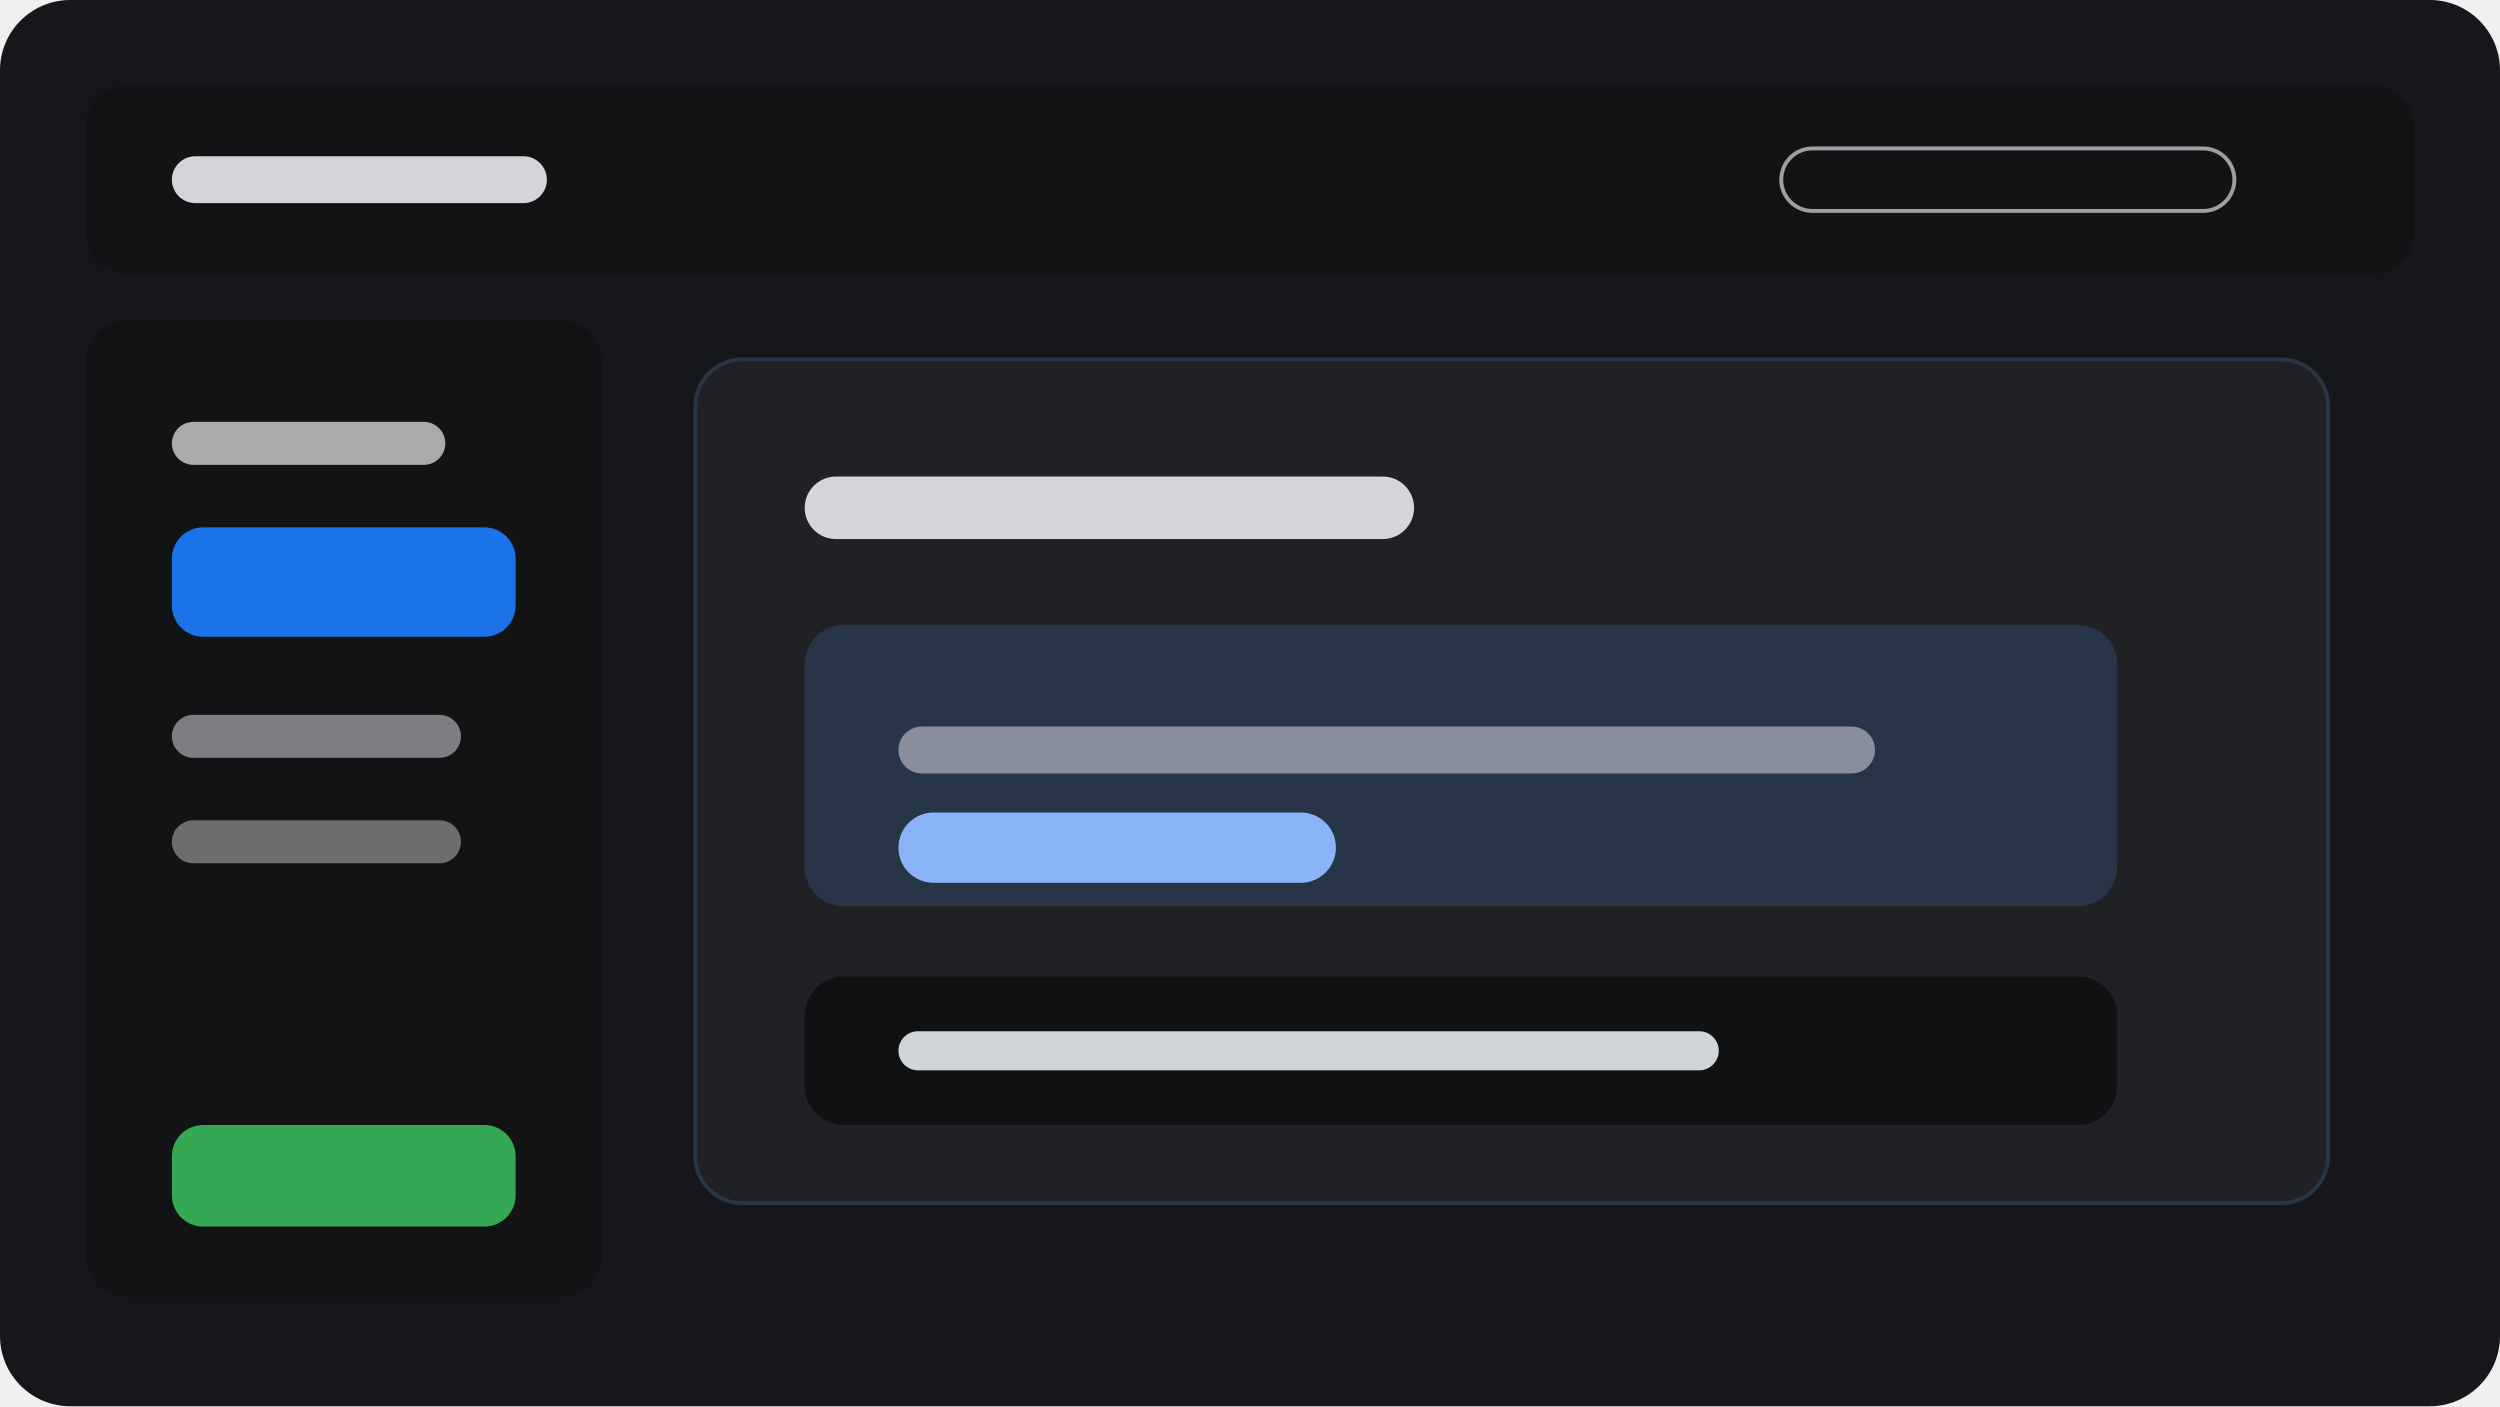
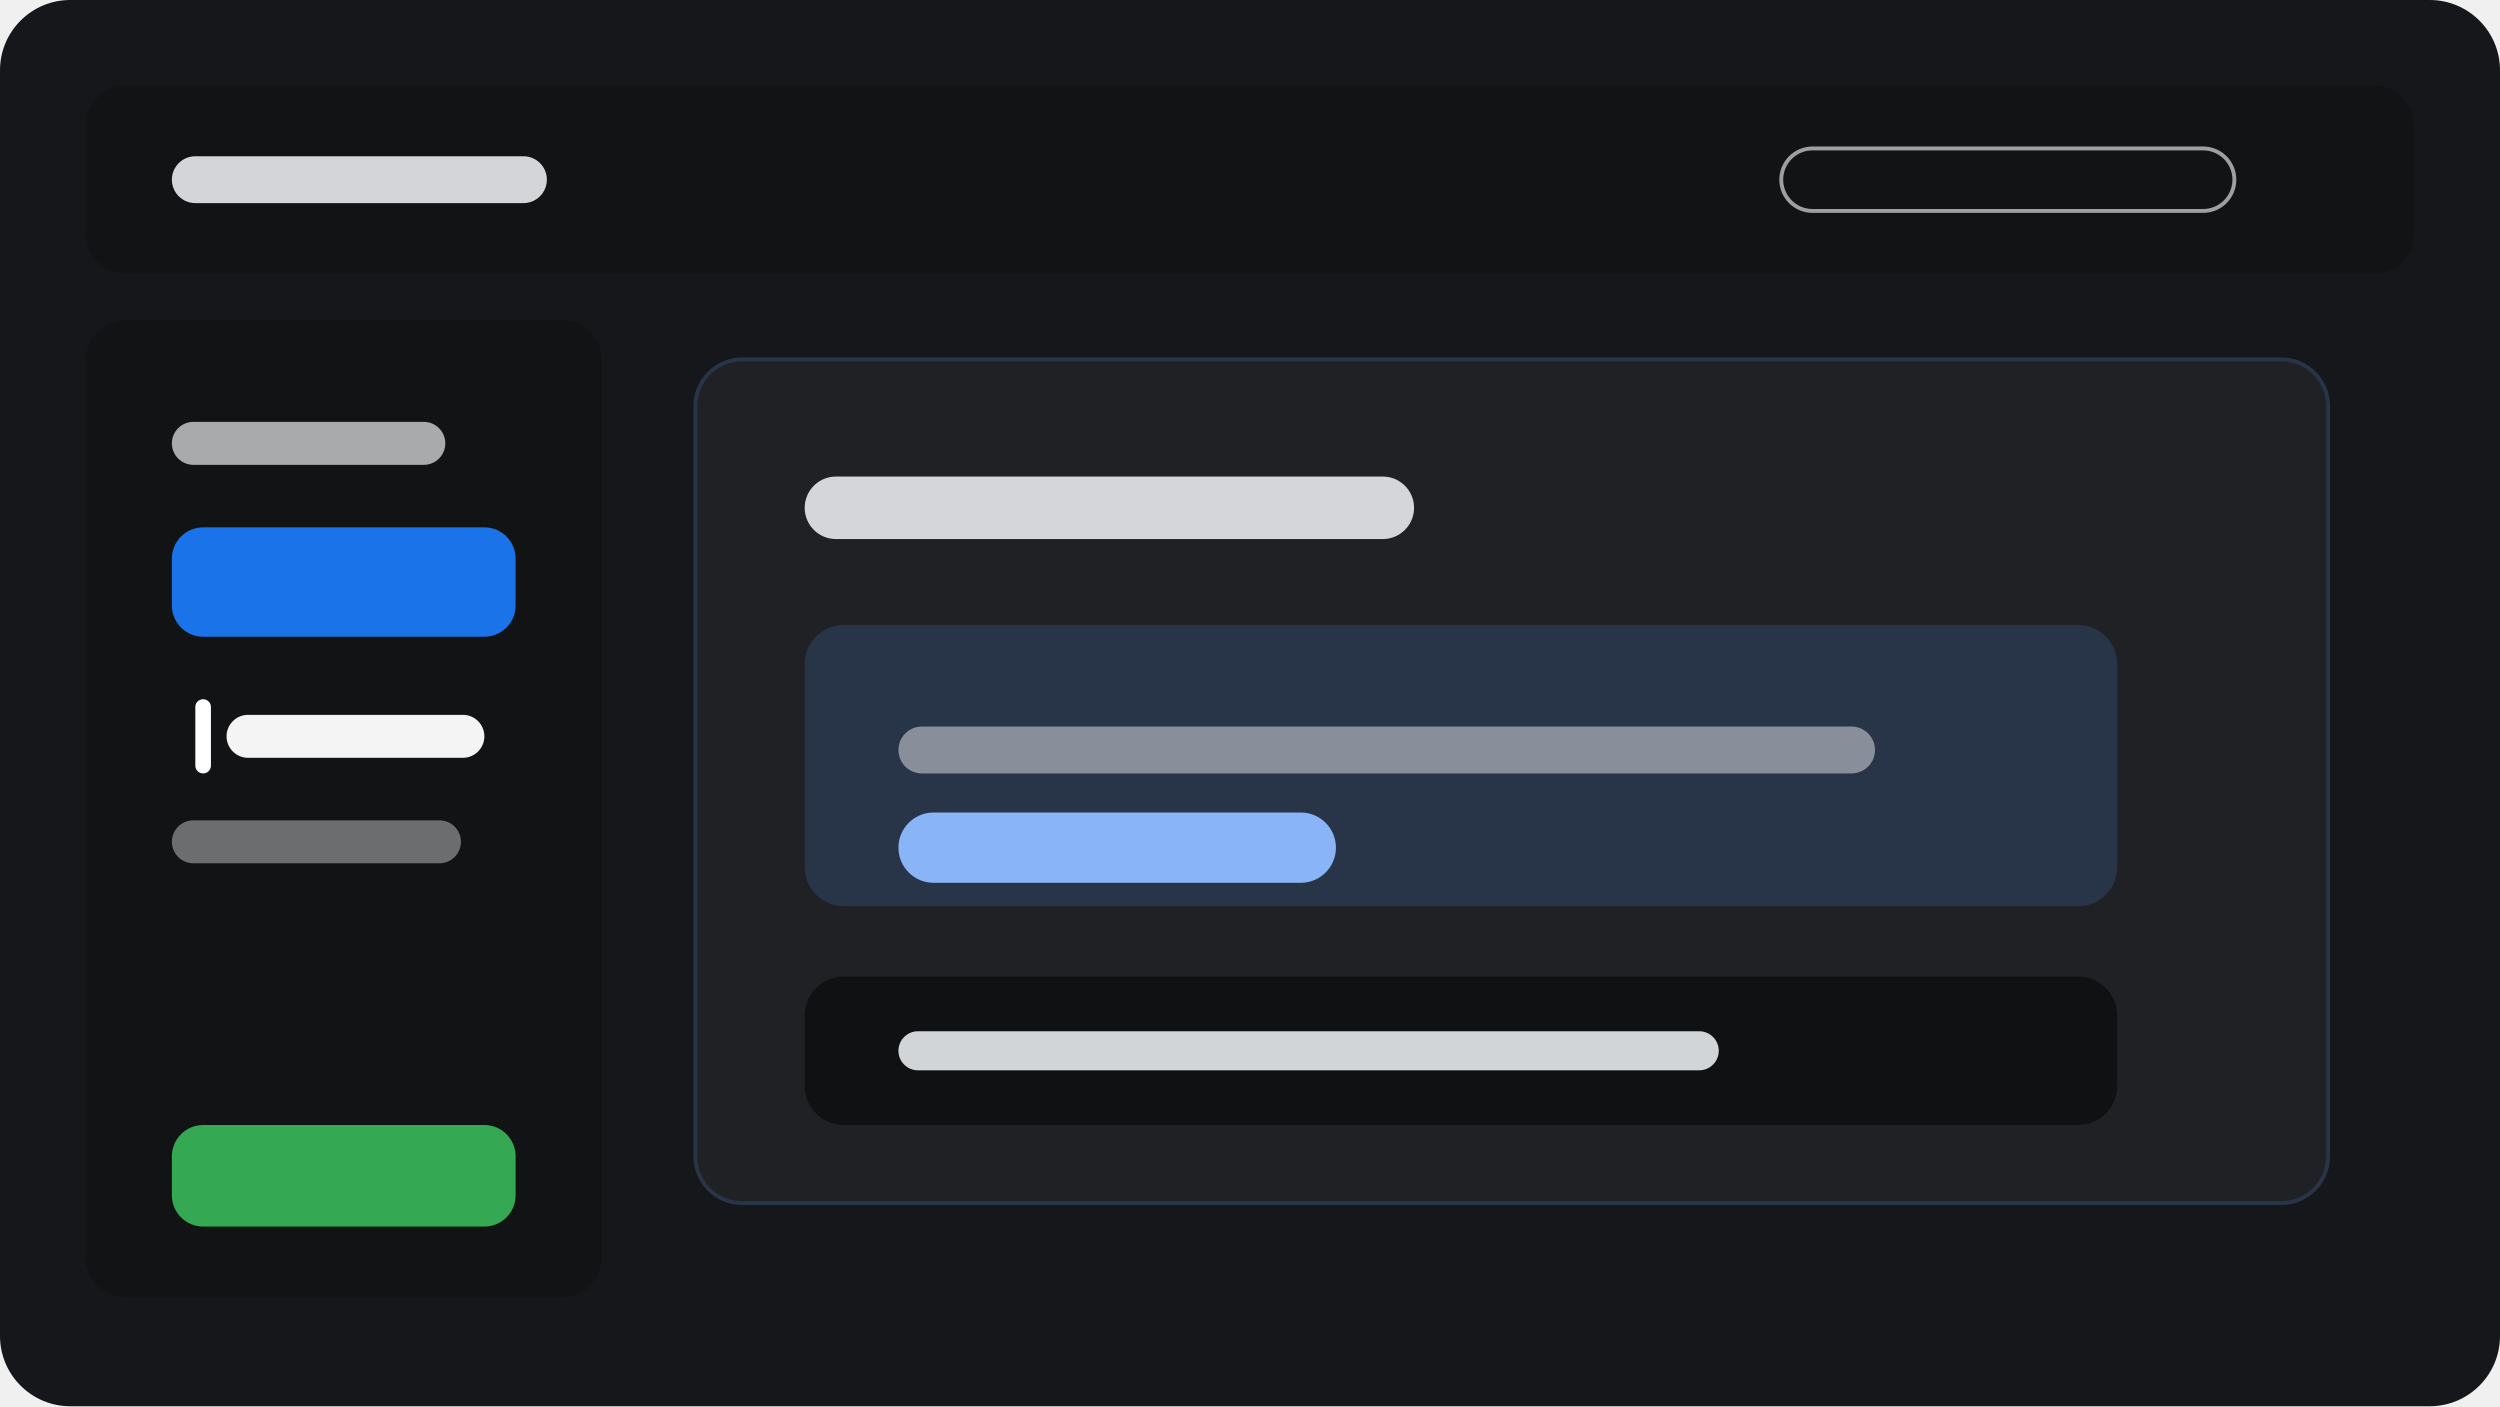
<svg xmlns="http://www.w3.org/2000/svg" width="640" height="360" viewBox="0 0 640 360" role="img" aria-label="GKE Inspired dark preview">
  <rect width="640" height="360" rx="18" fill="#15171a" />
  <rect x="22" y="22" width="596" height="48" rx="10" fill="#111315" />
  <rect x="44" y="40" width="96" height="12" rx="6" fill="#e8eaed" opacity="0.9" />
  <rect x="456" y="38" width="116" height="16" rx="8" fill="none" stroke="#e8eaed" opacity="0.65" />
  <rect x="22" y="82" width="132" height="250" rx="10" fill="#111315" />
  <rect x="44" y="108" width="70" height="11" rx="5.5" fill="#e8eaed" opacity="0.7" />
  <rect x="44" y="135" width="88" height="28" rx="8" fill="#1a73e8" />
-   <rect x="44" y="183" width="74" height="11" rx="5.5" fill="#e8eaed" opacity="0.5" />
+   <rect x="58" y="183" width="66" height="11" rx="5.5" fill="#ffffff" opacity="0.95" />
+   <rect x="50" y="179" width="4" height="19" rx="2" fill="#ffffff" />
  <rect x="44" y="210" width="74" height="11" rx="5.5" fill="#e8eaed" opacity="0.42" />
  <rect x="44" y="288" width="88" height="26" rx="8" fill="#34a853" />
  <rect x="178" y="92" width="418" height="216" rx="12" fill="#202124" stroke="#283447" />
  <rect x="206" y="122" width="156" height="16" rx="8" fill="#e8eaed" opacity="0.9" />
  <rect x="206" y="160" width="336" height="72" rx="10" fill="#283447" />
  <rect x="230" y="186" width="250" height="12" rx="6" fill="#e8eaed" opacity="0.5" />
  <rect x="230" y="208" width="112" height="18" rx="9" fill="#8ab4f8" />
  <rect x="206" y="250" width="336" height="38" rx="10" fill="#0f1113" />
  <rect x="230" y="264" width="210" height="10" rx="5" fill="#e8eaed" opacity="0.9" />
</svg>
